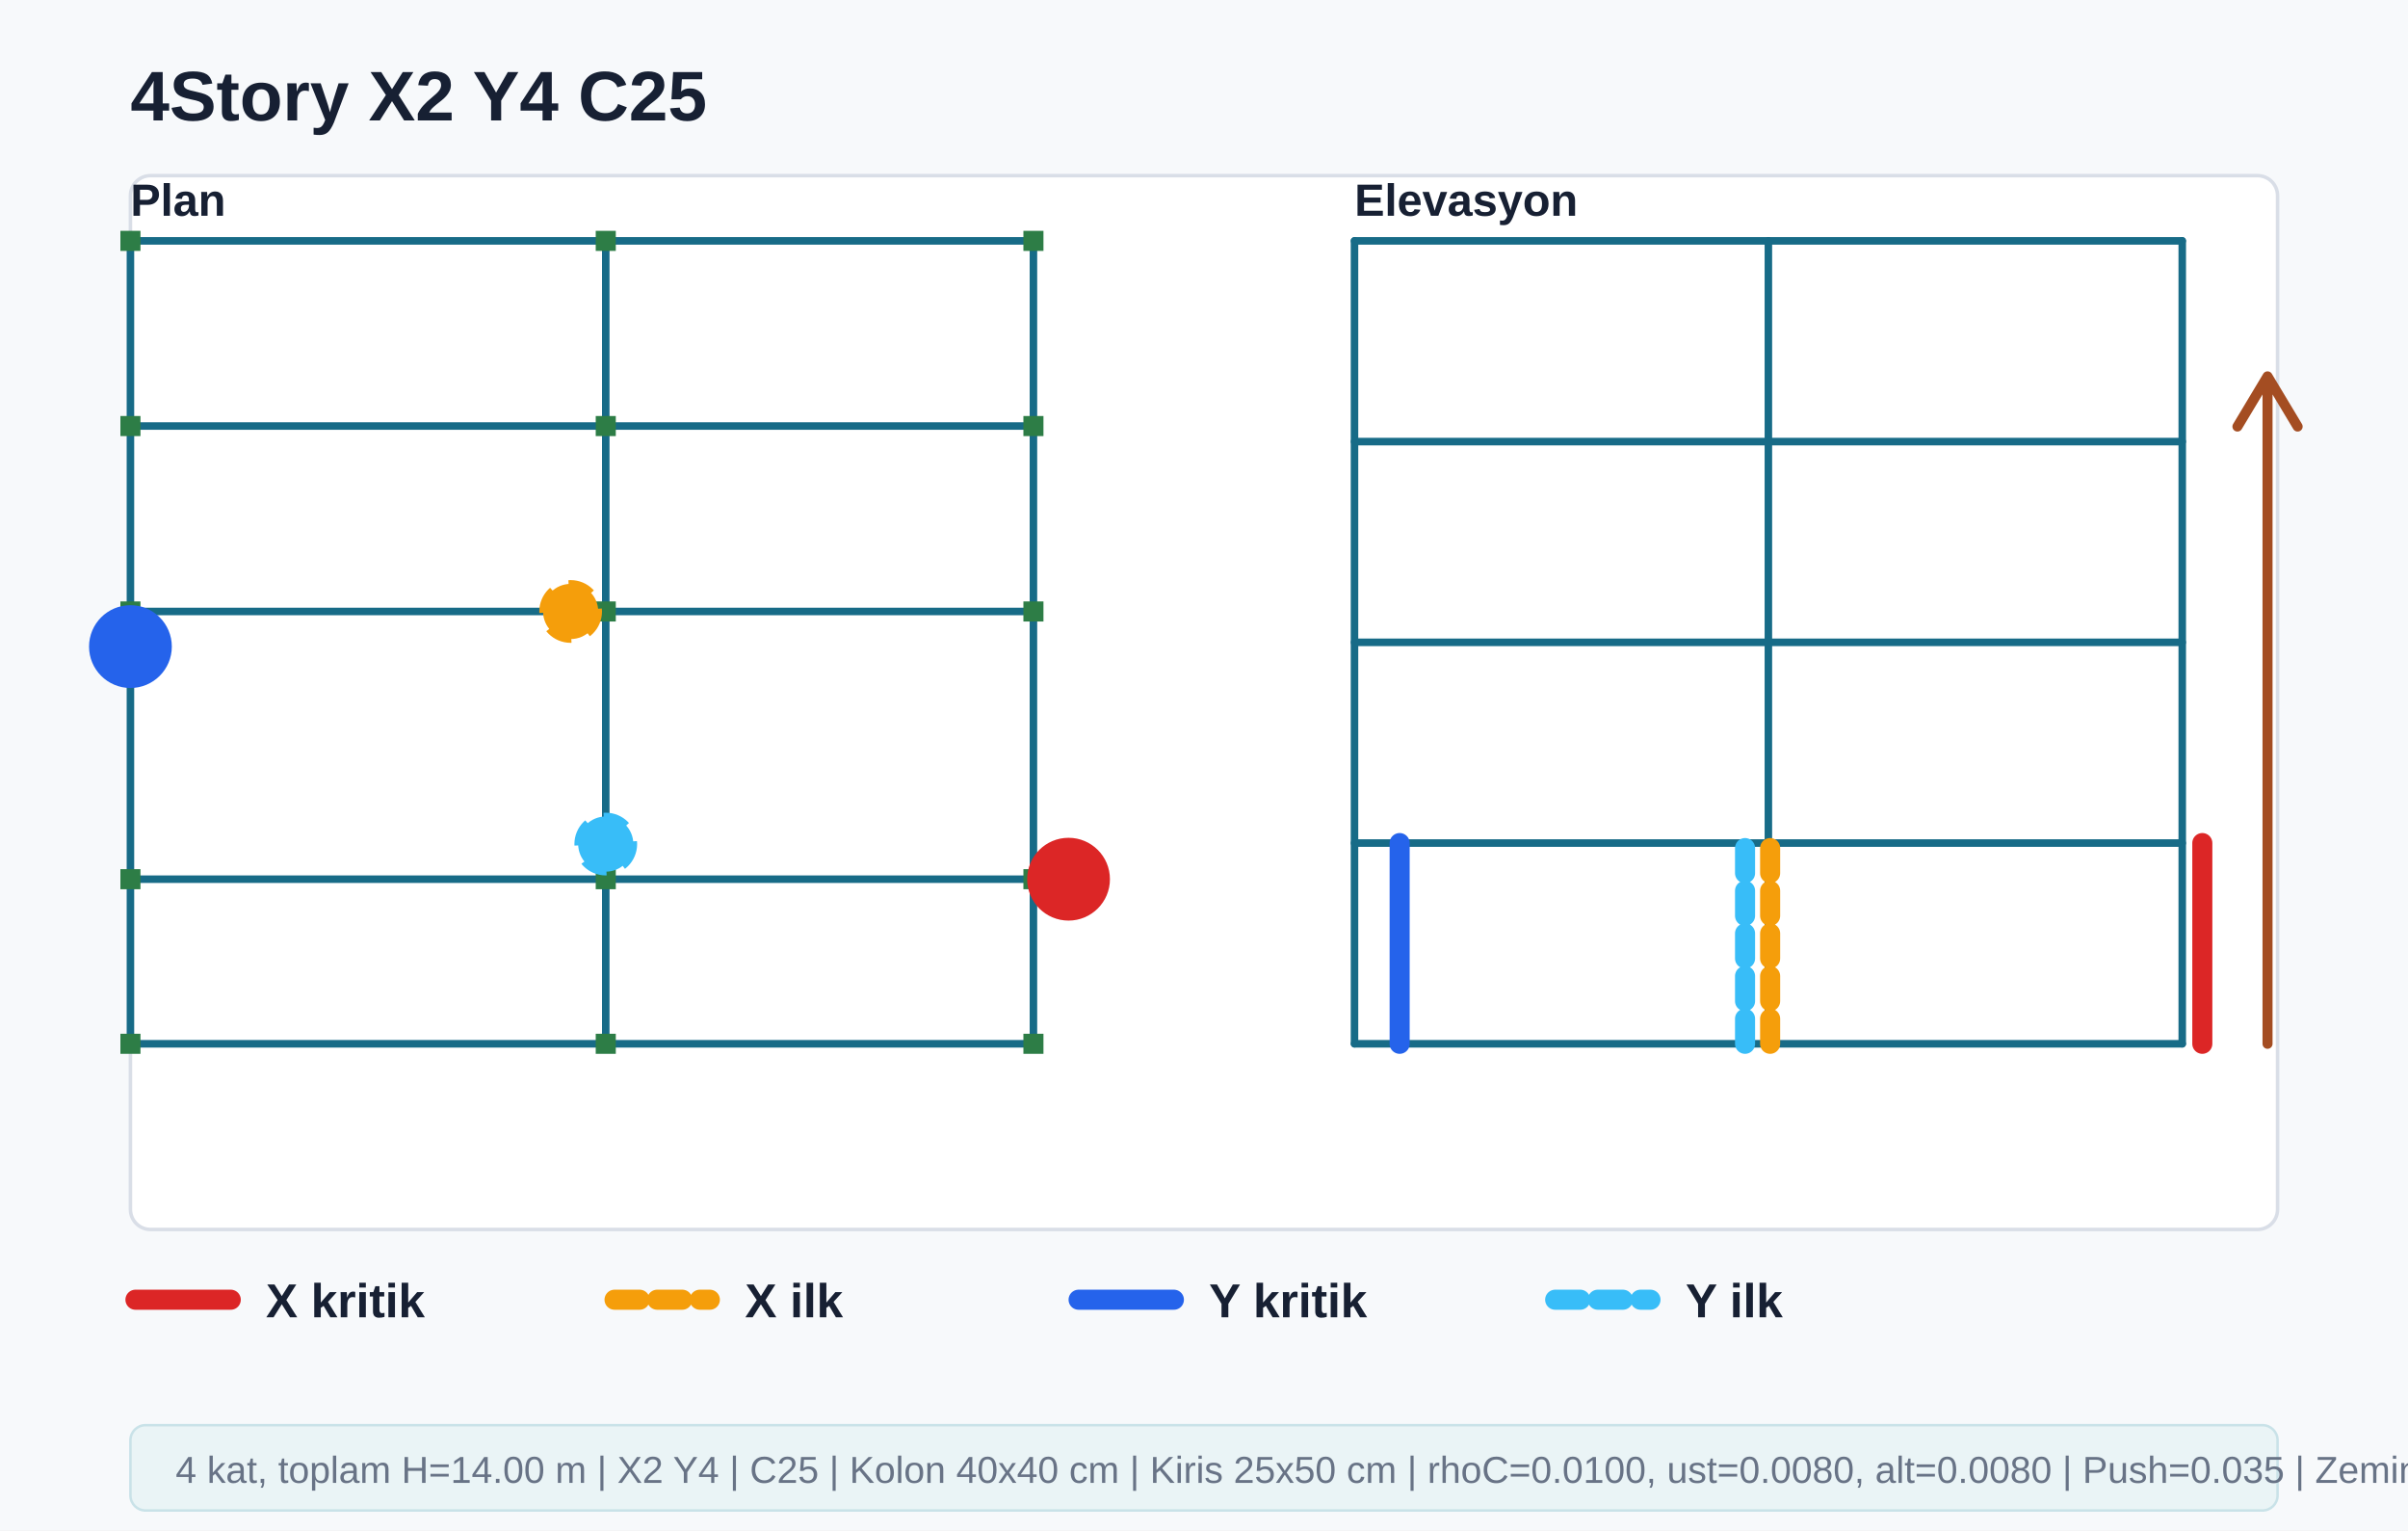
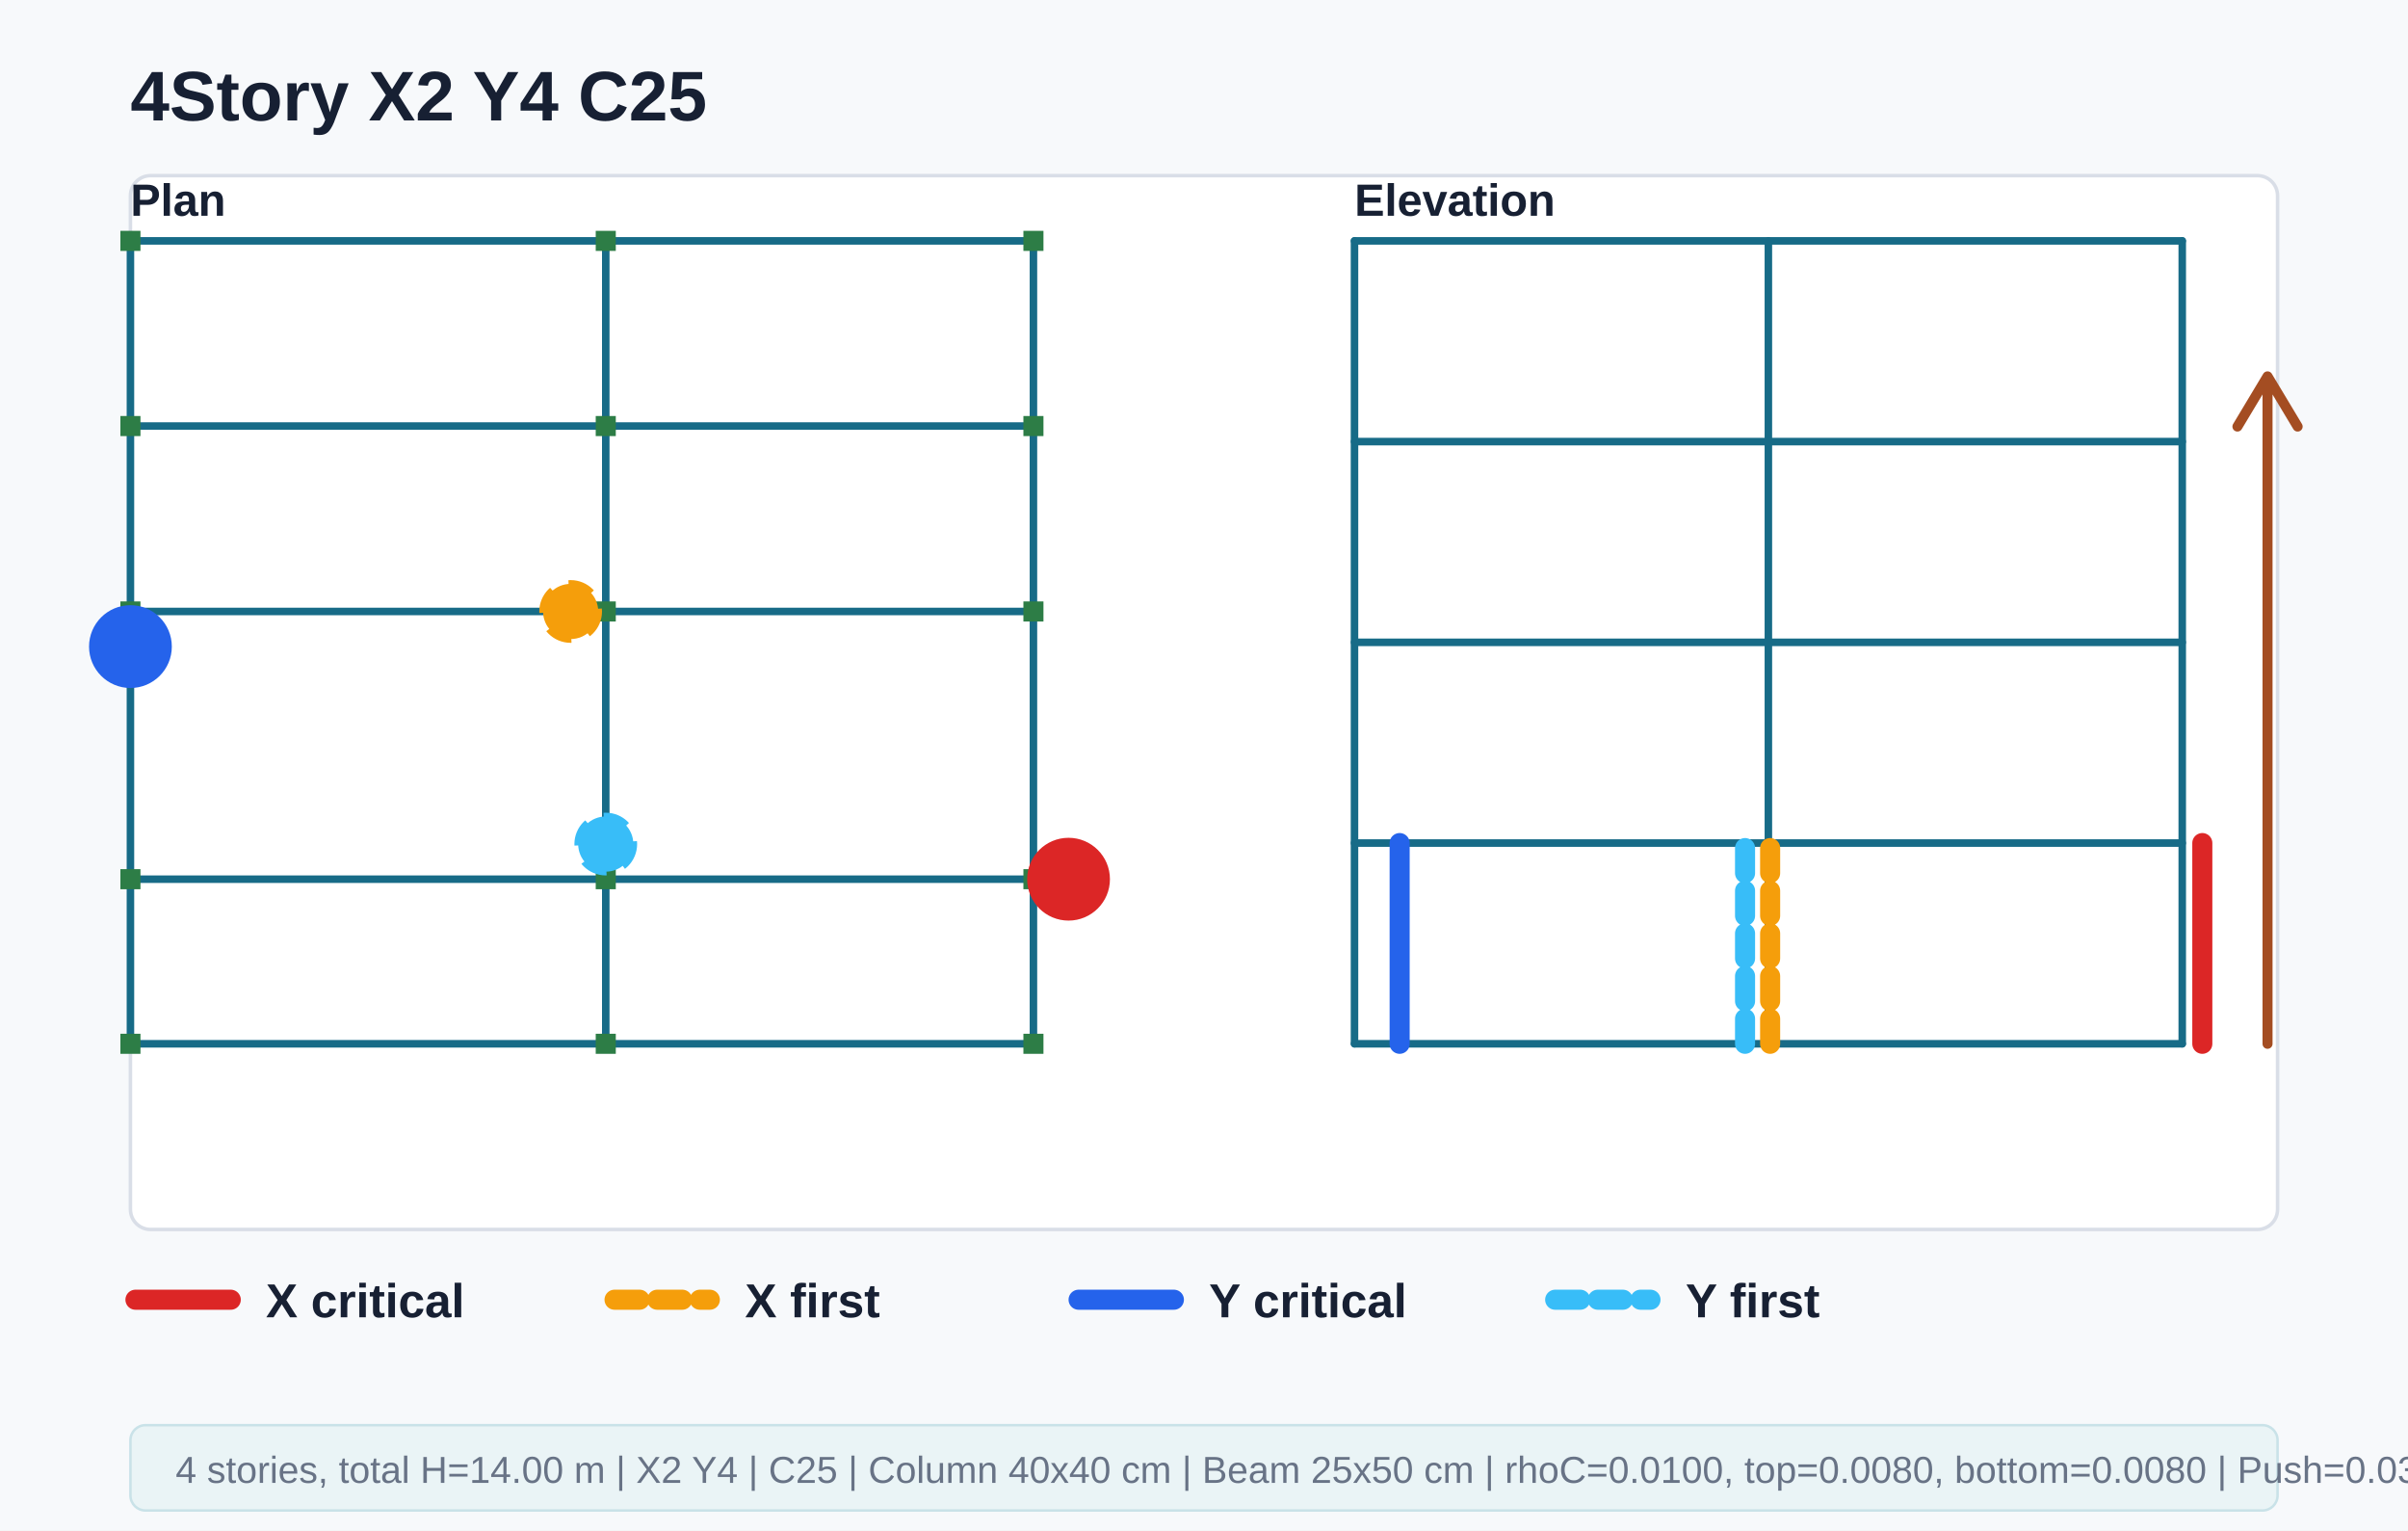
<svg xmlns="http://www.w3.org/2000/svg" width="960" height="610" viewBox="0 0 960 610">
  <style>
    .bg { fill: #f7f9fb; }
    .panel { fill: #ffffff; stroke: #d9dee7; stroke-width: 1.4; }
    .grid { stroke: #176b87; stroke-width: 3; stroke-linecap: round; }
    .joint { fill: #2d7d46; }
    .push { stroke: #a44d22; stroke-width: 4; fill: none; stroke-linecap: round; stroke-linejoin: round; }
    .title { font: 700 28px Segoe UI, Arial, sans-serif; fill: #172033; }
    .label { font: 700 18px Segoe UI, Arial, sans-serif; fill: #172033; }
    .meta { font: 15px Segoe UI, Arial, sans-serif; fill: #687386; }
    .badge { fill: #eaf4f6; stroke: #c9e2e8; }
    .highlight { stroke-width: 8; stroke-linecap: round; fill: none; }
    .marker { stroke: #ffffff; stroke-width: 3; }
    .x-critical { stroke: #dc2626; fill: #dc2626; }
    .x-first { stroke: #f59e0b; fill: #f59e0b; stroke-dasharray: 10 7; }
    .y-critical { stroke: #2563eb; fill: #2563eb; }
    .y-first { stroke: #38bdf8; fill: #38bdf8; stroke-dasharray: 10 7; }
    .legend text { font: 700 19px Segoe UI, Arial, sans-serif; fill: #172033; }
  </style>
  <rect width="100%" height="100%" class="bg" />
  <text x="52" y="48" class="title">4Story X2 Y4 C25</text>
  <rect x="52" y="70" width="856" height="420" rx="8" class="panel" />
  <text x="52" y="86" class="label">Plan</text>
-   <text x="540" y="86" class="label">Elevasyon</text>
+   <text x="540" y="86" class="label">Elevation</text>
  <line x1="52.0" y1="96" x2="52.0" y2="416" class="grid" />
  <line x1="241.5" y1="96" x2="241.5" y2="416" class="grid" />
  <line x1="412.0" y1="96" x2="412.0" y2="416" class="grid" />
  <line x1="52" y1="96.0" x2="412" y2="96.0" class="grid" />
  <line x1="52" y1="169.8" x2="412" y2="169.8" class="grid" />
  <line x1="52" y1="243.7" x2="412" y2="243.7" class="grid" />
  <line x1="52" y1="350.4" x2="412" y2="350.4" class="grid" />
  <line x1="52" y1="416.0" x2="412" y2="416.0" class="grid" />
  <rect x="48.0" y="92.0" width="8" height="8" class="joint" />
  <rect x="48.0" y="165.8" width="8" height="8" class="joint" />
  <rect x="48.0" y="239.7" width="8" height="8" class="joint" />
  <rect x="48.0" y="346.4" width="8" height="8" class="joint" />
  <rect x="48.0" y="412.0" width="8" height="8" class="joint" />
  <rect x="237.5" y="92.0" width="8" height="8" class="joint" />
  <rect x="237.5" y="165.8" width="8" height="8" class="joint" />
  <rect x="237.5" y="239.7" width="8" height="8" class="joint" />
  <rect x="237.5" y="346.4" width="8" height="8" class="joint" />
  <rect x="237.5" y="412.0" width="8" height="8" class="joint" />
  <rect x="408.0" y="92.0" width="8" height="8" class="joint" />
  <rect x="408.0" y="165.8" width="8" height="8" class="joint" />
  <rect x="408.0" y="239.7" width="8" height="8" class="joint" />
  <rect x="408.0" y="346.4" width="8" height="8" class="joint" />
  <rect x="408.0" y="412.0" width="8" height="8" class="joint" />
  <line x1="540.0" y1="96" x2="540.0" y2="416" class="grid" />
  <line x1="705.0" y1="96" x2="705.0" y2="416" class="grid" />
  <line x1="870.0" y1="96" x2="870.0" y2="416" class="grid" />
  <line x1="540" y1="416.0" x2="870" y2="416.0" class="grid" />
  <line x1="540" y1="336.0" x2="870" y2="336.0" class="grid" />
  <line x1="540" y1="256.0" x2="870" y2="256.0" class="grid" />
  <line x1="540" y1="176.0" x2="870" y2="176.0" class="grid" />
  <line x1="540" y1="96.0" x2="870" y2="96.0" class="grid" />
  <circle cx="426.0" cy="350.4" r="15" class="marker x-critical" />
  <line x1="878.0" y1="416.0" x2="878.0" y2="336.0" class="highlight x-critical" />
  <circle cx="227.5" cy="243.7" r="11" class="marker x-first" />
  <line x1="705.7" y1="416.0" x2="705.7" y2="336.0" class="highlight x-first" />
  <circle cx="52.0" cy="257.7" r="15" class="marker y-critical" />
  <line x1="558.0" y1="416.0" x2="558.0" y2="336.0" class="highlight y-critical" />
  <circle cx="241.5" cy="336.4" r="11" class="marker y-first" />
  <line x1="695.7" y1="416.0" x2="695.7" y2="336.0" class="highlight y-first" />
  <path d="M 904.0 416.0 L 904.0 150.0 L 892.0 170.0 M 904.0 150.0 L 916.0 170.0" class="push" />
  <g class="legend">
    <line x1="54" y1="518" x2="92" y2="518" class="highlight x-critical" />
-     <text x="106" y="525">X kritik</text>
+     <text x="106" y="525">X critical</text>
    <line x1="245" y1="518" x2="283" y2="518" class="highlight x-first" />
-     <text x="297" y="525">X ilk</text>
+     <text x="297" y="525">X first</text>
    <line x1="430" y1="518" x2="468" y2="518" class="highlight y-critical" />
-     <text x="482" y="525">Y kritik</text>
+     <text x="482" y="525">Y critical</text>
    <line x1="620" y1="518" x2="658" y2="518" class="highlight y-first" />
-     <text x="672" y="525">Y ilk</text>
+     <text x="672" y="525">Y first</text>
  </g>
  <rect x="52" y="568" width="856" height="34" rx="6" class="badge" />
  <text x="70" y="591" class="meta">
-     4 kat, toplam H=14.00 m | X2 Y4 | C25 | Kolon 40x40 cm | Kiris 25x50 cm | rhoC=0.0100, ust=0.0080, alt=0.0080 | Push=0.035 | Zemin ZE | ks=12000 kN/m3 | Radye=0.50 m rhoR=0.0040 | Doseme=0.18 m rhoS=0.0040
+     4 stories, total H=14.00 m | X2 Y4 | C25 | Column 40x40 cm | Beam 25x50 cm | rhoC=0.0100, top=0.0080, bottom=0.0080 | Push=0.035 | Soil ZE | ks=12000 kN/m3 | Raft=0.50 m rhoR=0.0040 | Slab=0.18 m rhoS=0.0040
  </text>
</svg>
